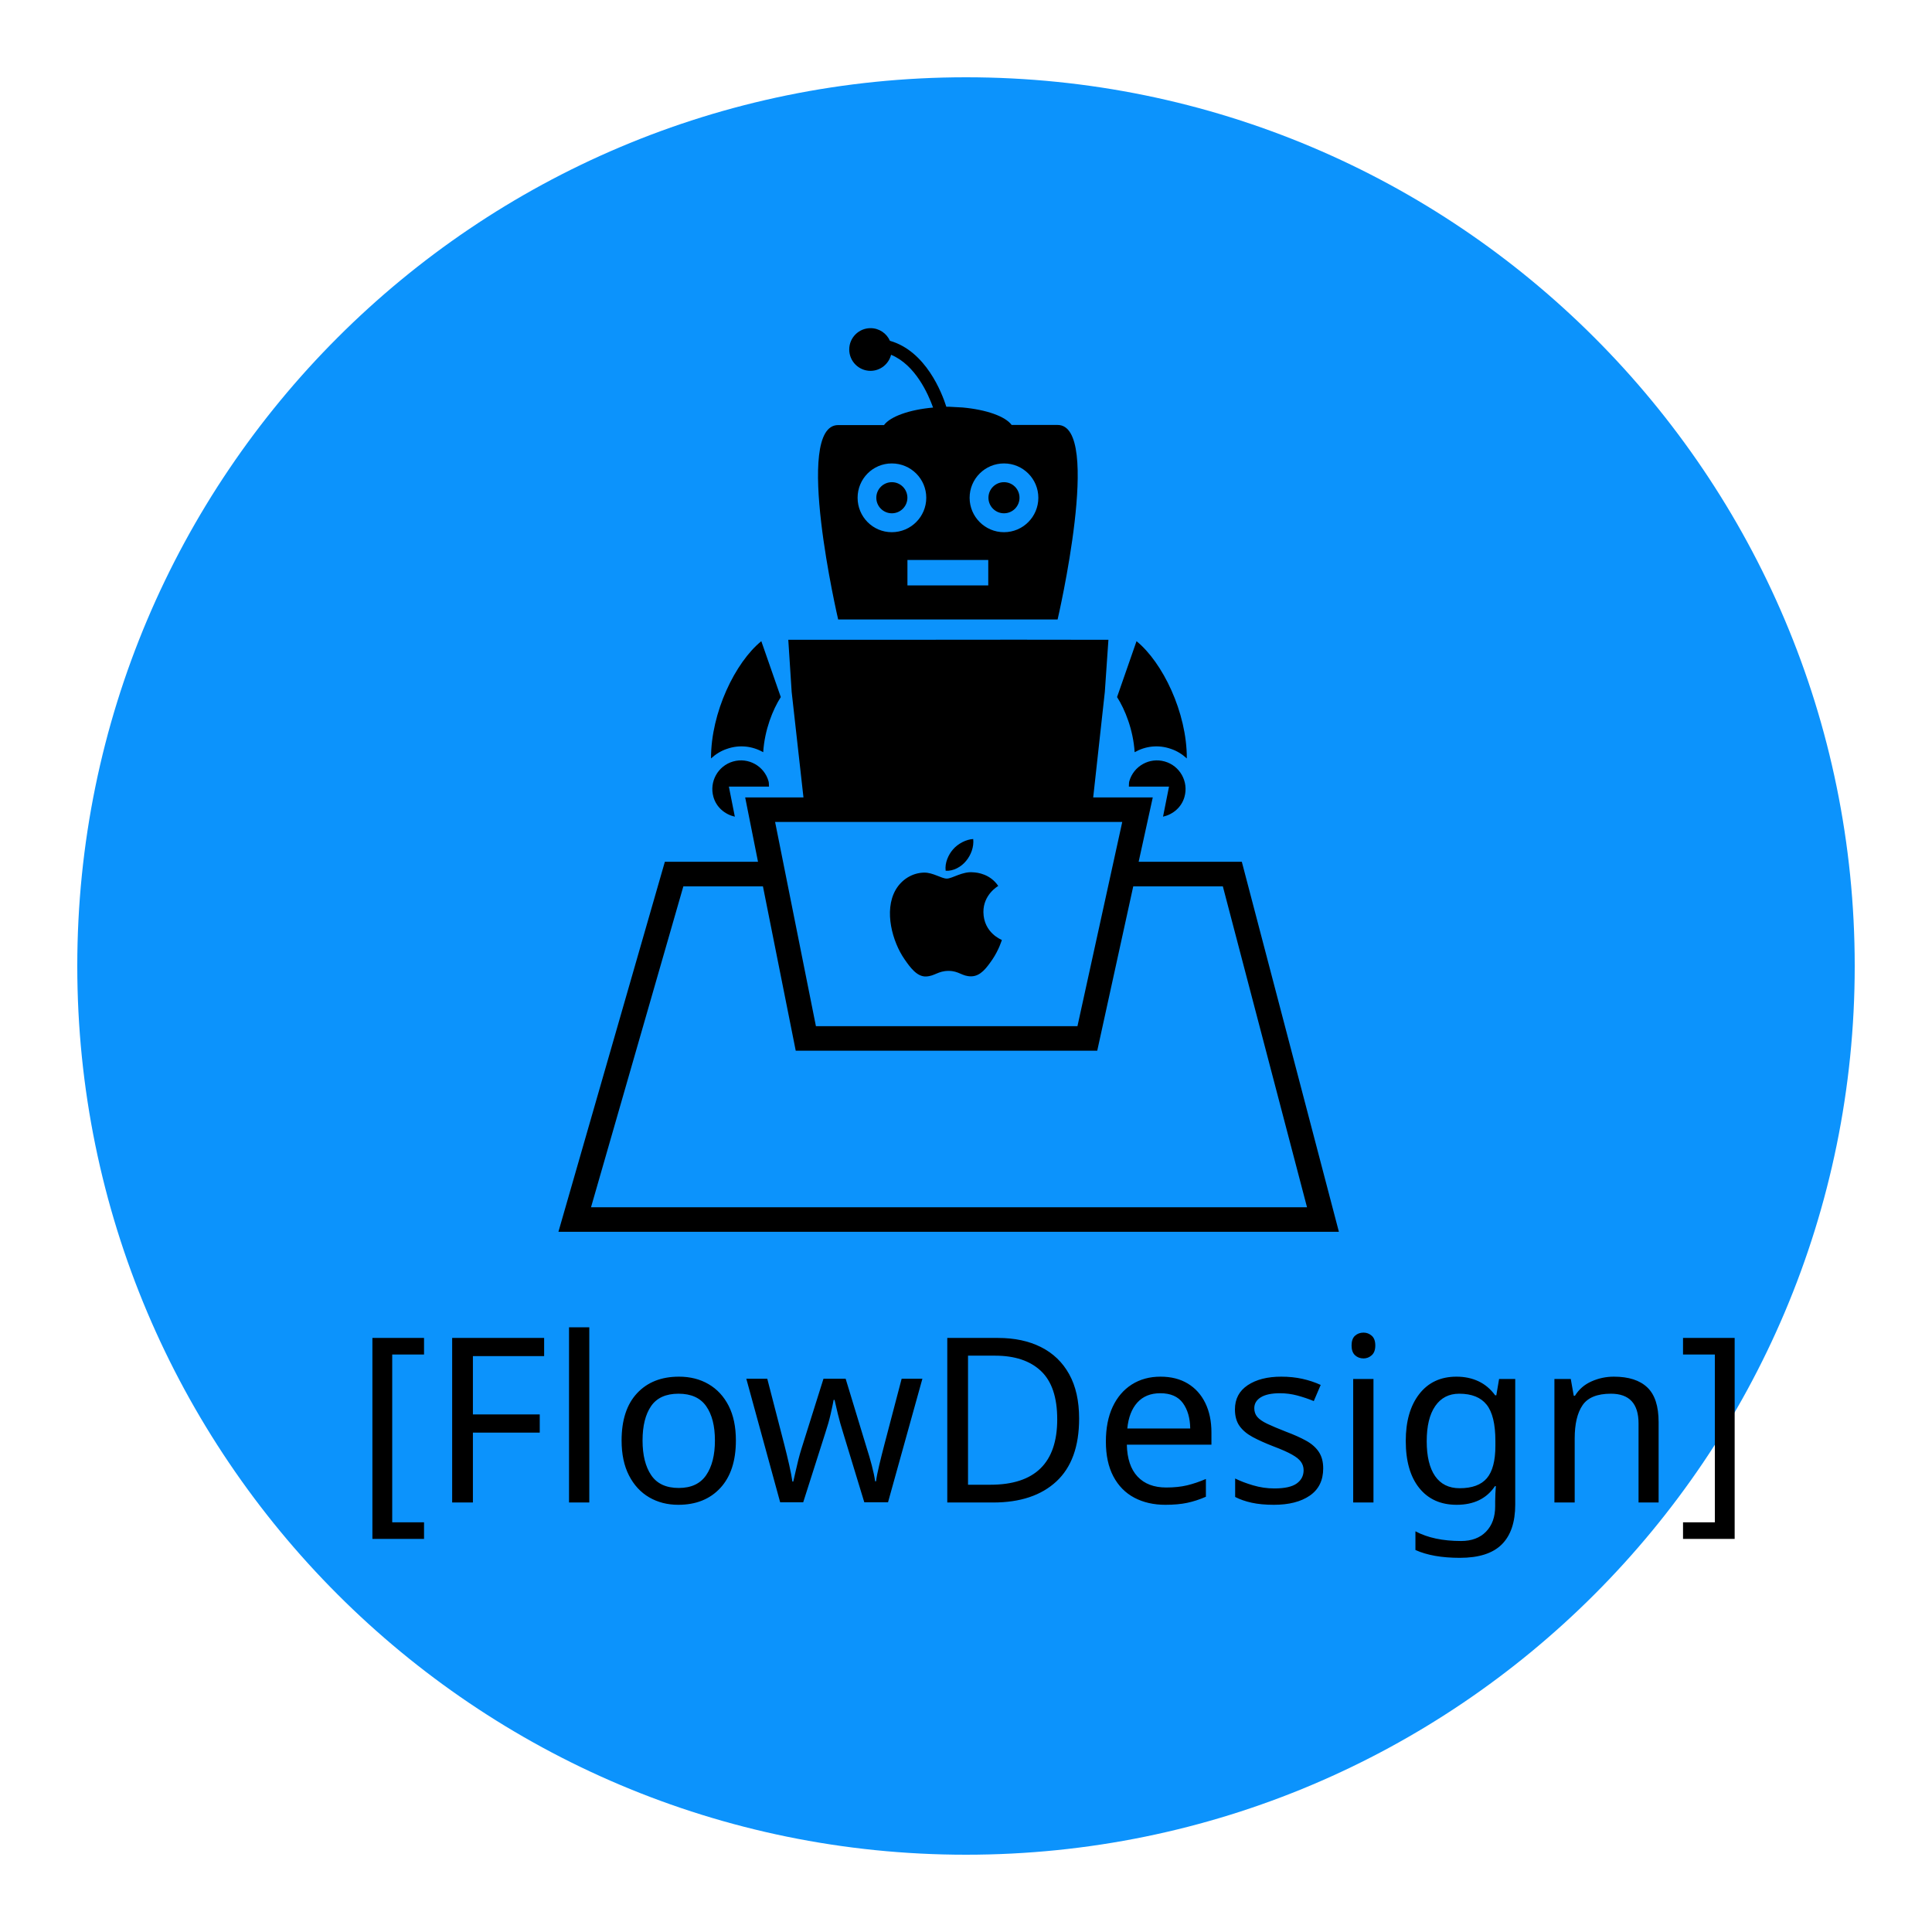
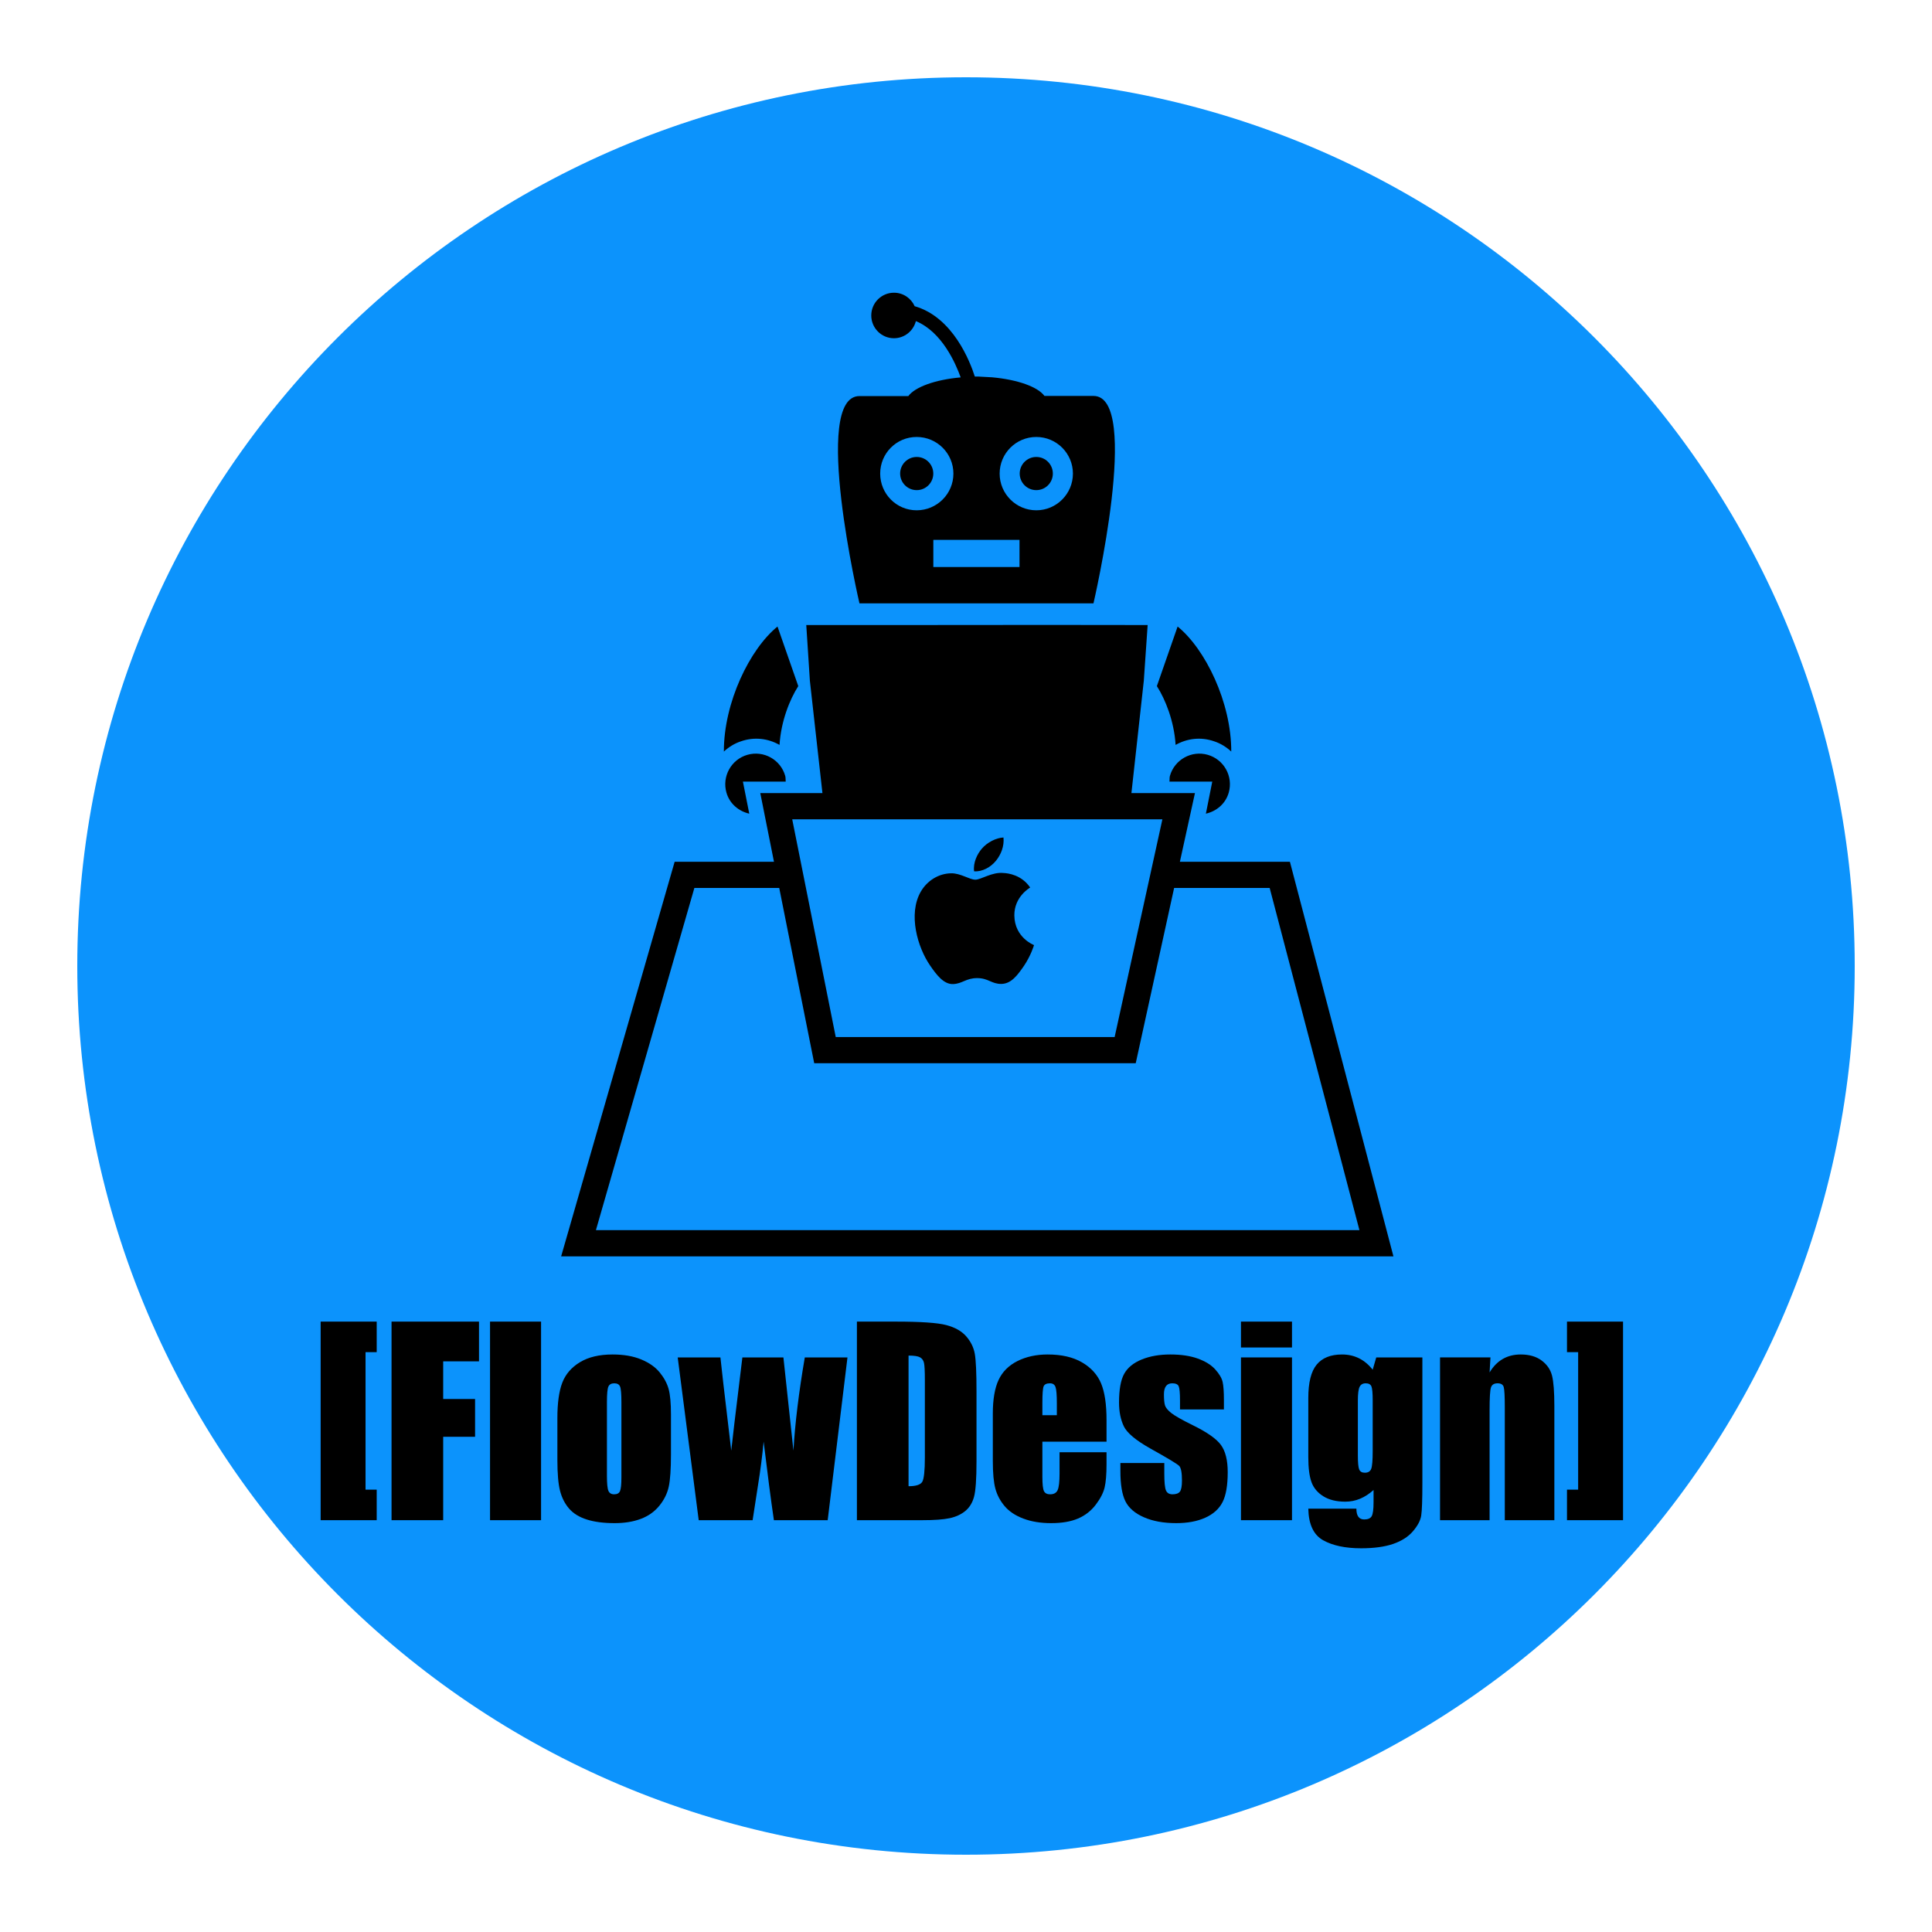
<svg xmlns="http://www.w3.org/2000/svg" version="1.1" id="Calque_1" x="0px" y="0px" width="708.662px" height="708.661px" viewBox="0 0 708.662 708.661" enable-background="new 0 0 708.662 708.661" xml:space="preserve">
  <circle fill="#0C93FC" cx="354.331" cy="354.331" r="325.984" />
-   <text transform="matrix(1 0 0 1 129.8347 551.1196)" font-family="'Impact'" font-size="84.549">[FlowDesign]</text>
  <g>
-     <path d="M327.139,176.865c3.149,0,5.697,2.558,5.697,5.708c0,3.148-2.548,5.704-5.697,5.704c-3.157,0-5.705-2.555-5.705-5.704   C321.434,179.423,323.983,176.865,327.139,176.865z" />
-     <path d="M368.268,176.865c3.156,0,5.691,2.558,5.691,5.708c0,3.148-2.535,5.704-5.691,5.704c-3.154,0-5.705-2.555-5.705-5.704   C362.563,179.423,365.114,176.865,368.268,176.865z" />
-     <path d="M387.933,227.221c0,0,16.603-71.348,0-71.348h-16.858c-2.32-3.148-9.226-5.603-17.973-6.406l-4.795-0.263   c-0.236,0-0.424,0-0.634,0c-0.209,0-0.385,0-0.554,0c-1.618-5.111-7.512-20.426-20.689-24.196c-1.2-2.704-3.917-4.639-7.114-4.639   c-4.336,0-7.816,3.519-7.816,7.829c0,4.296,3.479,7.829,7.803,7.829c3.634,0,6.689-2.521,7.544-5.894   c8.951,3.715,13.63,14.432,15.41,19.361c-8.727,0.775-15.699,3.29-18.004,6.426h-16.813c-16.63,0,0,71.3,0,71.3H387.933z    M368.268,169.988c6.973,0,12.598,5.652,12.598,12.598s-5.625,12.624-12.598,12.624c-6.959,0-12.61-5.666-12.61-12.624   C355.658,175.626,361.309,169.988,368.268,169.988z M347.674,205.393h14.821v9.332h-29.644v-9.332H347.674z M327.112,169.988   c7.001,0,12.645,5.652,12.645,12.598s-5.644,12.624-12.645,12.624c-6.965,0-12.543-5.666-12.543-12.624   C314.569,175.626,320.147,169.988,327.112,169.988z" />
+     <path d="M138.175,484.768v11.203h-4.094v50.436h4.094v11.203h-20.561v-72.842H138.175z" />
+     <path d="M143.619,484.768h32.079v14.577h-13.138v13.813h11.698v13.857h-11.698v30.595h-18.941V484.768z" />
+     <path d="M198.464,484.768v72.842h-18.717v-72.842H198.464z" />
+     <path d="M246.111,518.872v14.623c0,5.369-0.27,9.306-0.81,11.81c-0.54,2.505-1.695,4.845-3.464,7.02   c-1.77,2.175-4.042,3.779-6.816,4.813c-2.775,1.035-5.961,1.553-9.561,1.553c-4.02,0-7.423-0.443-10.213-1.327   c-2.79-0.885-4.957-2.22-6.501-4.005c-1.545-1.784-2.647-3.943-3.307-6.479c-0.66-2.534-0.99-6.336-0.99-11.405v-15.298   c0-5.548,0.6-9.882,1.799-13.002c1.199-3.119,3.359-5.624,6.479-7.514c3.119-1.89,7.109-2.835,11.968-2.835   c4.079,0,7.581,0.607,10.505,1.822c2.925,1.215,5.181,2.798,6.771,4.747c1.589,1.95,2.677,3.959,3.262,6.028   C245.818,511.494,246.111,514.643,246.111,518.872z M227.934,514.373c0-3.06-0.165-4.986-0.495-5.781   c-0.331-0.794-1.035-1.192-2.115-1.192s-1.8,0.398-2.16,1.192c-0.36,0.795-0.54,2.722-0.54,5.781v26.95   c0,2.819,0.18,4.657,0.54,5.512s1.064,1.282,2.115,1.282c1.08,0,1.792-0.39,2.137-1.17c0.344-0.779,0.517-2.459,0.517-5.039   V514.373z" />
+     <path d="M310.853,497.906l-7.255,59.704h-19.729c-1.074-7.294-2.33-16.907-3.768-28.84c-0.493,5.25-1.173,10.544-2.042,15.883   l-1.996,12.957H256.29l-7.705-59.704h15.667c0.12,1.56,1.444,12.957,3.973,34.193c0.199-2.185,1.561-13.583,4.083-34.193h15.049   l3.678,34.193c0.582-9.984,1.972-21.382,4.168-34.193H310.853z" />
+     <path d="M314.318,484.768h14.172c9.148,0,15.335,0.421,18.56,1.26c3.223,0.84,5.676,2.221,7.355,4.14   c1.68,1.92,2.729,4.057,3.15,6.411c0.42,2.355,0.629,6.981,0.629,13.88v25.511c0,6.539-0.309,10.91-0.922,13.114   c-0.615,2.205-1.688,3.931-3.217,5.175c-1.529,1.245-3.42,2.114-5.67,2.609c-2.248,0.495-5.639,0.742-10.167,0.742h-23.891V484.768   z M333.259,497.231v47.916c2.729,0,4.409-0.547,5.039-1.642c0.63-1.095,0.945-4.072,0.945-8.932v-28.3   c0-3.299-0.105-5.413-0.314-6.344c-0.21-0.929-0.691-1.611-1.44-2.047C336.739,497.449,335.329,497.231,333.259,497.231z" />
+     <path d="M405.877,528.815h-23.531v12.913c0,2.699,0.195,4.439,0.585,5.219c0.39,0.78,1.14,1.17,2.25,1.17   c1.379,0,2.302-0.518,2.767-1.553c0.465-1.034,0.697-3.036,0.697-6.006v-7.874h17.232v4.409c0,3.689-0.233,6.524-0.698,8.504   s-1.552,4.094-3.262,6.344c-1.709,2.25-3.877,3.937-6.501,5.062c-2.625,1.125-5.916,1.688-9.876,1.688   c-3.84,0-7.229-0.556-10.168-1.665s-5.227-2.632-6.861-4.566s-2.767-4.064-3.396-6.389s-0.945-5.707-0.945-10.146v-17.412   c0-5.219,0.705-9.336,2.115-12.351c1.409-3.015,3.719-5.323,6.929-6.929c3.209-1.604,6.898-2.407,11.067-2.407   c5.099,0,9.306,0.968,12.62,2.902s5.639,4.499,6.974,7.693s2.003,7.687,2.003,13.476V528.815z M387.655,519.097v-4.364   c0-3.089-0.166-5.084-0.495-5.984c-0.33-0.899-1.006-1.35-2.024-1.35c-1.26,0-2.04,0.383-2.34,1.147s-0.45,2.827-0.45,6.187v4.364   H387.655z" />
+     <path d="M448.933,516.982h-16.106v-3.239c0-2.759-0.158-4.506-0.473-5.241c-0.315-0.734-1.103-1.103-2.362-1.103   c-1.02,0-1.785,0.338-2.295,1.013s-0.765,1.687-0.765,3.037c0,1.829,0.127,3.172,0.383,4.026c0.254,0.854,1.02,1.793,2.294,2.812   c1.275,1.021,3.893,2.505,7.852,4.455c5.278,2.579,8.743,5.009,10.393,7.288c1.649,2.28,2.475,5.595,2.475,9.943   c0,4.859-0.63,8.526-1.89,11c-1.26,2.475-3.367,4.38-6.321,5.715c-2.954,1.334-6.517,2.002-10.686,2.002   c-4.619,0-8.57-0.72-11.855-2.16c-3.284-1.439-5.541-3.389-6.771-5.849c-1.23-2.459-1.845-6.179-1.845-11.158v-2.879h16.106v3.779   c0,3.21,0.203,5.294,0.607,6.254c0.405,0.96,1.207,1.439,2.407,1.439c1.289,0,2.189-0.322,2.699-0.968   c0.51-0.645,0.766-2.002,0.766-4.071c0-2.85-0.331-4.634-0.99-5.354c-0.69-0.72-4.214-2.849-10.573-6.389   c-5.339-2.999-8.593-5.721-9.763-8.166c-1.17-2.444-1.755-5.346-1.755-8.706c0-4.769,0.63-8.285,1.89-10.55   s3.396-4.012,6.411-5.242c3.015-1.229,6.517-1.845,10.506-1.845c3.959,0,7.326,0.503,10.101,1.508s4.904,2.332,6.389,3.981   c1.484,1.65,2.385,3.18,2.699,4.589c0.315,1.41,0.473,3.615,0.473,6.614V516.982z" />
+     <path d="M473.904,484.768v9.493h-18.717v-9.493H473.904z M473.904,497.906v59.704h-18.717v-59.704H473.904z" />
+     <path d="M521.73,497.906v45.981c0,6.209-0.143,10.221-0.428,12.035s-1.298,3.734-3.037,5.759c-1.739,2.025-4.161,3.569-7.266,4.635   c-3.104,1.064-7.012,1.597-11.721,1.597c-5.789,0-10.438-0.982-13.947-2.946c-3.51-1.965-5.324-5.827-5.444-11.586h17.637   c0,2.64,0.96,3.96,2.88,3.96c1.379,0,2.295-0.405,2.744-1.217c0.45-0.811,0.675-2.507,0.675-5.089v-4.504   c-1.56,1.414-3.202,2.481-4.926,3.203c-1.726,0.722-3.532,1.082-5.422,1.082c-3.27,0-5.962-0.659-8.076-1.979   c-2.114-1.319-3.563-3.052-4.342-5.196c-0.78-2.145-1.17-5.196-1.17-9.156v-21.686c0-5.669,1.02-9.748,3.06-12.238   c2.039-2.489,5.144-3.734,9.313-3.734c2.279,0,4.356,0.467,6.231,1.397c1.874,0.933,3.547,2.33,5.017,4.193l1.305-4.511H521.73z    M503.509,513.743c0-2.729-0.157-4.469-0.473-5.219c-0.314-0.749-1.013-1.125-2.092-1.125c-1.051,0-1.793,0.428-2.228,1.282   c-0.435,0.855-0.652,2.542-0.652,5.062v20.066c0,2.67,0.165,4.402,0.495,5.196c0.33,0.796,1.02,1.192,2.069,1.192   c1.199,0,1.979-0.479,2.34-1.439s0.54-3.134,0.54-6.523V513.743z" />
+     <path d="M546.701,497.906l-0.315,5.5c1.319-2.193,2.932-3.838,4.837-4.935c1.904-1.097,4.101-1.646,6.591-1.646   c3.119,0,5.669,0.735,7.648,2.205c1.98,1.47,3.255,3.322,3.824,5.557c0.57,2.234,0.855,5.961,0.855,11.18v41.843h-18.177v-41.348   c0-4.108-0.135-6.613-0.405-7.514c-0.27-0.899-1.02-1.35-2.249-1.35c-1.29,0-2.101,0.518-2.43,1.553   c-0.331,1.034-0.495,3.802-0.495,8.301v40.357h-18.177v-59.704H546.701z" />
+     <path d="M574.775,557.61v-11.203h4.094v-50.436h-4.094v-11.203h20.561v72.842H574.775z" />
+   </g>
+   <g>
+     <path d="M336.258,167.615c3.358,0,6.075,2.727,6.075,6.086c0,3.357-2.717,6.082-6.075,6.082c-3.366,0-6.084-2.725-6.084-6.082   C330.174,170.342,332.891,167.615,336.258,167.615z" />
+     <path d="M380.116,167.615c3.365,0,6.069,2.727,6.069,6.086c0,3.357-2.704,6.082-6.069,6.082c-3.363,0-6.084-2.725-6.084-6.082   C374.032,170.342,376.753,167.615,380.116,167.615z" />
+     <path d="M401.087,221.313c0,0,17.704-76.084,0-76.084h-17.978c-2.475-3.357-9.838-5.975-19.165-6.831l-5.113-0.28   c-0.252,0-0.453,0-0.676,0c-0.224,0-0.411,0-0.591,0c-1.726-5.45-8.011-21.782-22.063-25.802c-1.279-2.883-4.177-4.947-7.586-4.947   c-4.624,0-8.334,3.752-8.334,8.349c0,4.581,3.71,8.348,8.321,8.348c3.875,0,7.133-2.688,8.045-6.285   c9.545,3.962,14.535,15.39,16.433,20.646c-9.307,0.827-16.741,3.508-19.2,6.853h-17.928c-17.734,0,0,76.032,0,76.032H401.087z    M380.116,160.282c7.436,0,13.434,6.027,13.434,13.434s-5.998,13.462-13.434,13.462c-7.421,0-13.447-6.042-13.447-13.462   C366.669,166.294,372.695,160.282,380.116,160.282z M358.155,198.037h15.805v9.951h-31.611v-9.951H358.155z M336.228,160.282   c7.466,0,13.484,6.027,13.484,13.434s-6.019,13.462-13.484,13.462c-7.428,0-13.375-6.042-13.375-13.462   C322.853,166.294,328.801,160.282,336.228,160.282z" />
    <g>
-       <path d="M279.947,275.91c0.507-8.18,3.521-15.652,6.448-20.225l-7.143-20.493c-9.527,7.722-18.49,26.118-18.449,43.004    c1.671-1.544,3.647-2.784,5.838-3.506C271.268,273.064,275.997,273.671,279.947,275.91z" />
-       <path d="M281.903,286.558c-1.583-5.584-7.396-8.84-12.994-7.243c-5.577,1.592-8.808,7.418-7.222,13.003    c1.092,3.843,4.241,6.419,7.855,7.243l-2.19-11.034h14.722C282.005,287.866,282.086,287.219,281.903,286.558z" />
+       <path d="M285.933,273.234c0.541-8.723,3.754-16.691,6.875-21.567l-7.617-21.854c-10.16,8.234-19.717,27.852-19.673,45.858    c1.782-1.646,3.89-2.969,6.226-3.739C276.678,270.199,281.72,270.846,285.933,273.234z" />
+       <path d="M288.018,284.588c-1.689-5.955-7.888-9.426-13.857-7.724c-5.947,1.698-9.392,7.911-7.702,13.866    c1.165,4.098,4.523,6.846,8.376,7.724l-2.336-11.766h15.699C288.127,285.983,288.213,285.293,288.018,284.588z" />
    </g>
    <g>
-       <path d="M416.189,275.91c-0.513-8.18-3.521-15.652-6.447-20.225l7.136-20.493c9.534,7.722,18.503,26.118,18.449,43.004    c-1.673-1.544-3.641-2.784-5.84-3.506C424.861,273.064,420.153,273.671,416.189,275.91z" />
-       <path d="M414.232,286.558c1.593-5.584,7.42-8.84,13.003-7.243c5.584,1.592,8.819,7.418,7.229,13.003    c-1.093,3.843-4.235,6.419-7.863,7.243l2.197-11.034h-14.728C414.153,287.866,414.045,287.219,414.232,286.558z" />
+       <path d="M431.218,273.234c-0.547-8.723-3.754-16.691-6.875-21.567l7.609-21.854c10.167,8.234,19.73,27.852,19.674,45.858    c-1.784-1.646-3.883-2.969-6.228-3.739C440.466,270.199,435.445,270.846,431.218,273.234z" />
+       <path d="M429.131,284.588c1.698-5.955,7.912-9.426,13.866-7.724c5.954,1.698,9.404,7.911,7.709,13.866    c-1.165,4.098-4.517,6.846-8.385,7.724l2.343-11.766h-15.705C429.047,285.983,428.93,285.293,429.131,284.588z" />
    </g>
-     <path d="M455.504,316.109h-37.846l5.181-23.617h-21.85l4.261-38.668l1.322-19.146l-33.798-0.04l-49.809,0.04h-33.819l1.241,19.146   l4.323,38.668h-21.378l4.707,23.617H243.87l-39.04,135.721h286.28L455.504,316.109z M411.643,301.502l-16.428,74.894h-95.934   l-14.971-74.894H411.643z M250.654,325.118h29.193l12.029,60.275h110.595l13.205-60.275h32.867l30.873,117.705h-262.63   L250.654,325.118z" />
-     <path d="M339.676,358.174c3.177-0.12,4.391-2.05,8.261-2.05c3.864,0,4.943,2.05,8.342,1.998c3.426-0.056,5.598-3.116,7.729-6.179   c2.4-3.561,3.425-7,3.48-7.176c-0.08-0.025-6.691-2.561-6.771-10.21c-0.053-6.378,5.206-9.44,5.447-9.588   c-2.952-4.344-7.564-4.936-9.224-5.003c-3.905-0.393-7.66,2.306-9.638,2.306c-2.001,0-5.07-2.253-8.327-2.199   c-4.283,0.067-8.234,2.496-10.447,6.325c-4.43,7.714-1.112,19.151,3.211,25.398C333.849,354.857,336.365,358.311,339.676,358.174z" />
-     <path d="M356.979,307.759c-2.557,0.108-5.617,1.701-7.424,3.818c-1.631,1.875-3.069,4.895-2.685,7.808   c2.832,0.217,5.72-1.429,7.487-3.586C356.125,313.668,357.29,310.714,356.979,307.759z" />
+     <path d="M473.141,316.101h-40.357l5.524-25.184h-23.3l4.544-41.234l1.409-20.417l-36.041-0.042l-53.115,0.042h-36.064l1.323,20.417   l4.61,41.234h-22.797l5.02,25.184h-36.436l-41.631,144.729h305.281L473.141,316.101z M426.37,300.525l-17.518,79.864H306.551   l-15.964-79.864H426.37z M254.695,325.708h31.131l12.828,64.276H416.59l14.081-64.276h35.049l32.922,125.517H218.58   L254.695,325.708z" />
+     <path d="M349.626,360.958c3.388-0.129,4.682-2.187,8.809-2.187c4.121,0,5.271,2.187,8.896,2.131c3.653-0.06,5.97-3.323,8.241-6.589   c2.561-3.797,3.652-7.464,3.712-7.652c-0.085-0.027-7.136-2.731-7.221-10.888c-0.057-6.801,5.552-10.066,5.809-10.224   c-3.147-4.632-8.066-5.264-9.836-5.335c-4.165-0.419-8.169,2.458-10.277,2.458c-2.134,0-5.406-2.403-8.879-2.345   c-4.567,0.071-8.781,2.661-11.14,6.745c-4.724,8.227-1.186,20.422,3.425,27.083C343.412,357.42,346.095,361.104,349.626,360.958z" />
+     <path d="M368.078,307.197c-2.727,0.116-5.99,1.814-7.917,4.072c-1.738,1.999-3.273,5.22-2.862,8.327   c3.021,0.231,6.099-1.524,7.983-3.825C367.167,313.498,368.409,310.348,368.078,307.197z" />
  </g>
</svg>
